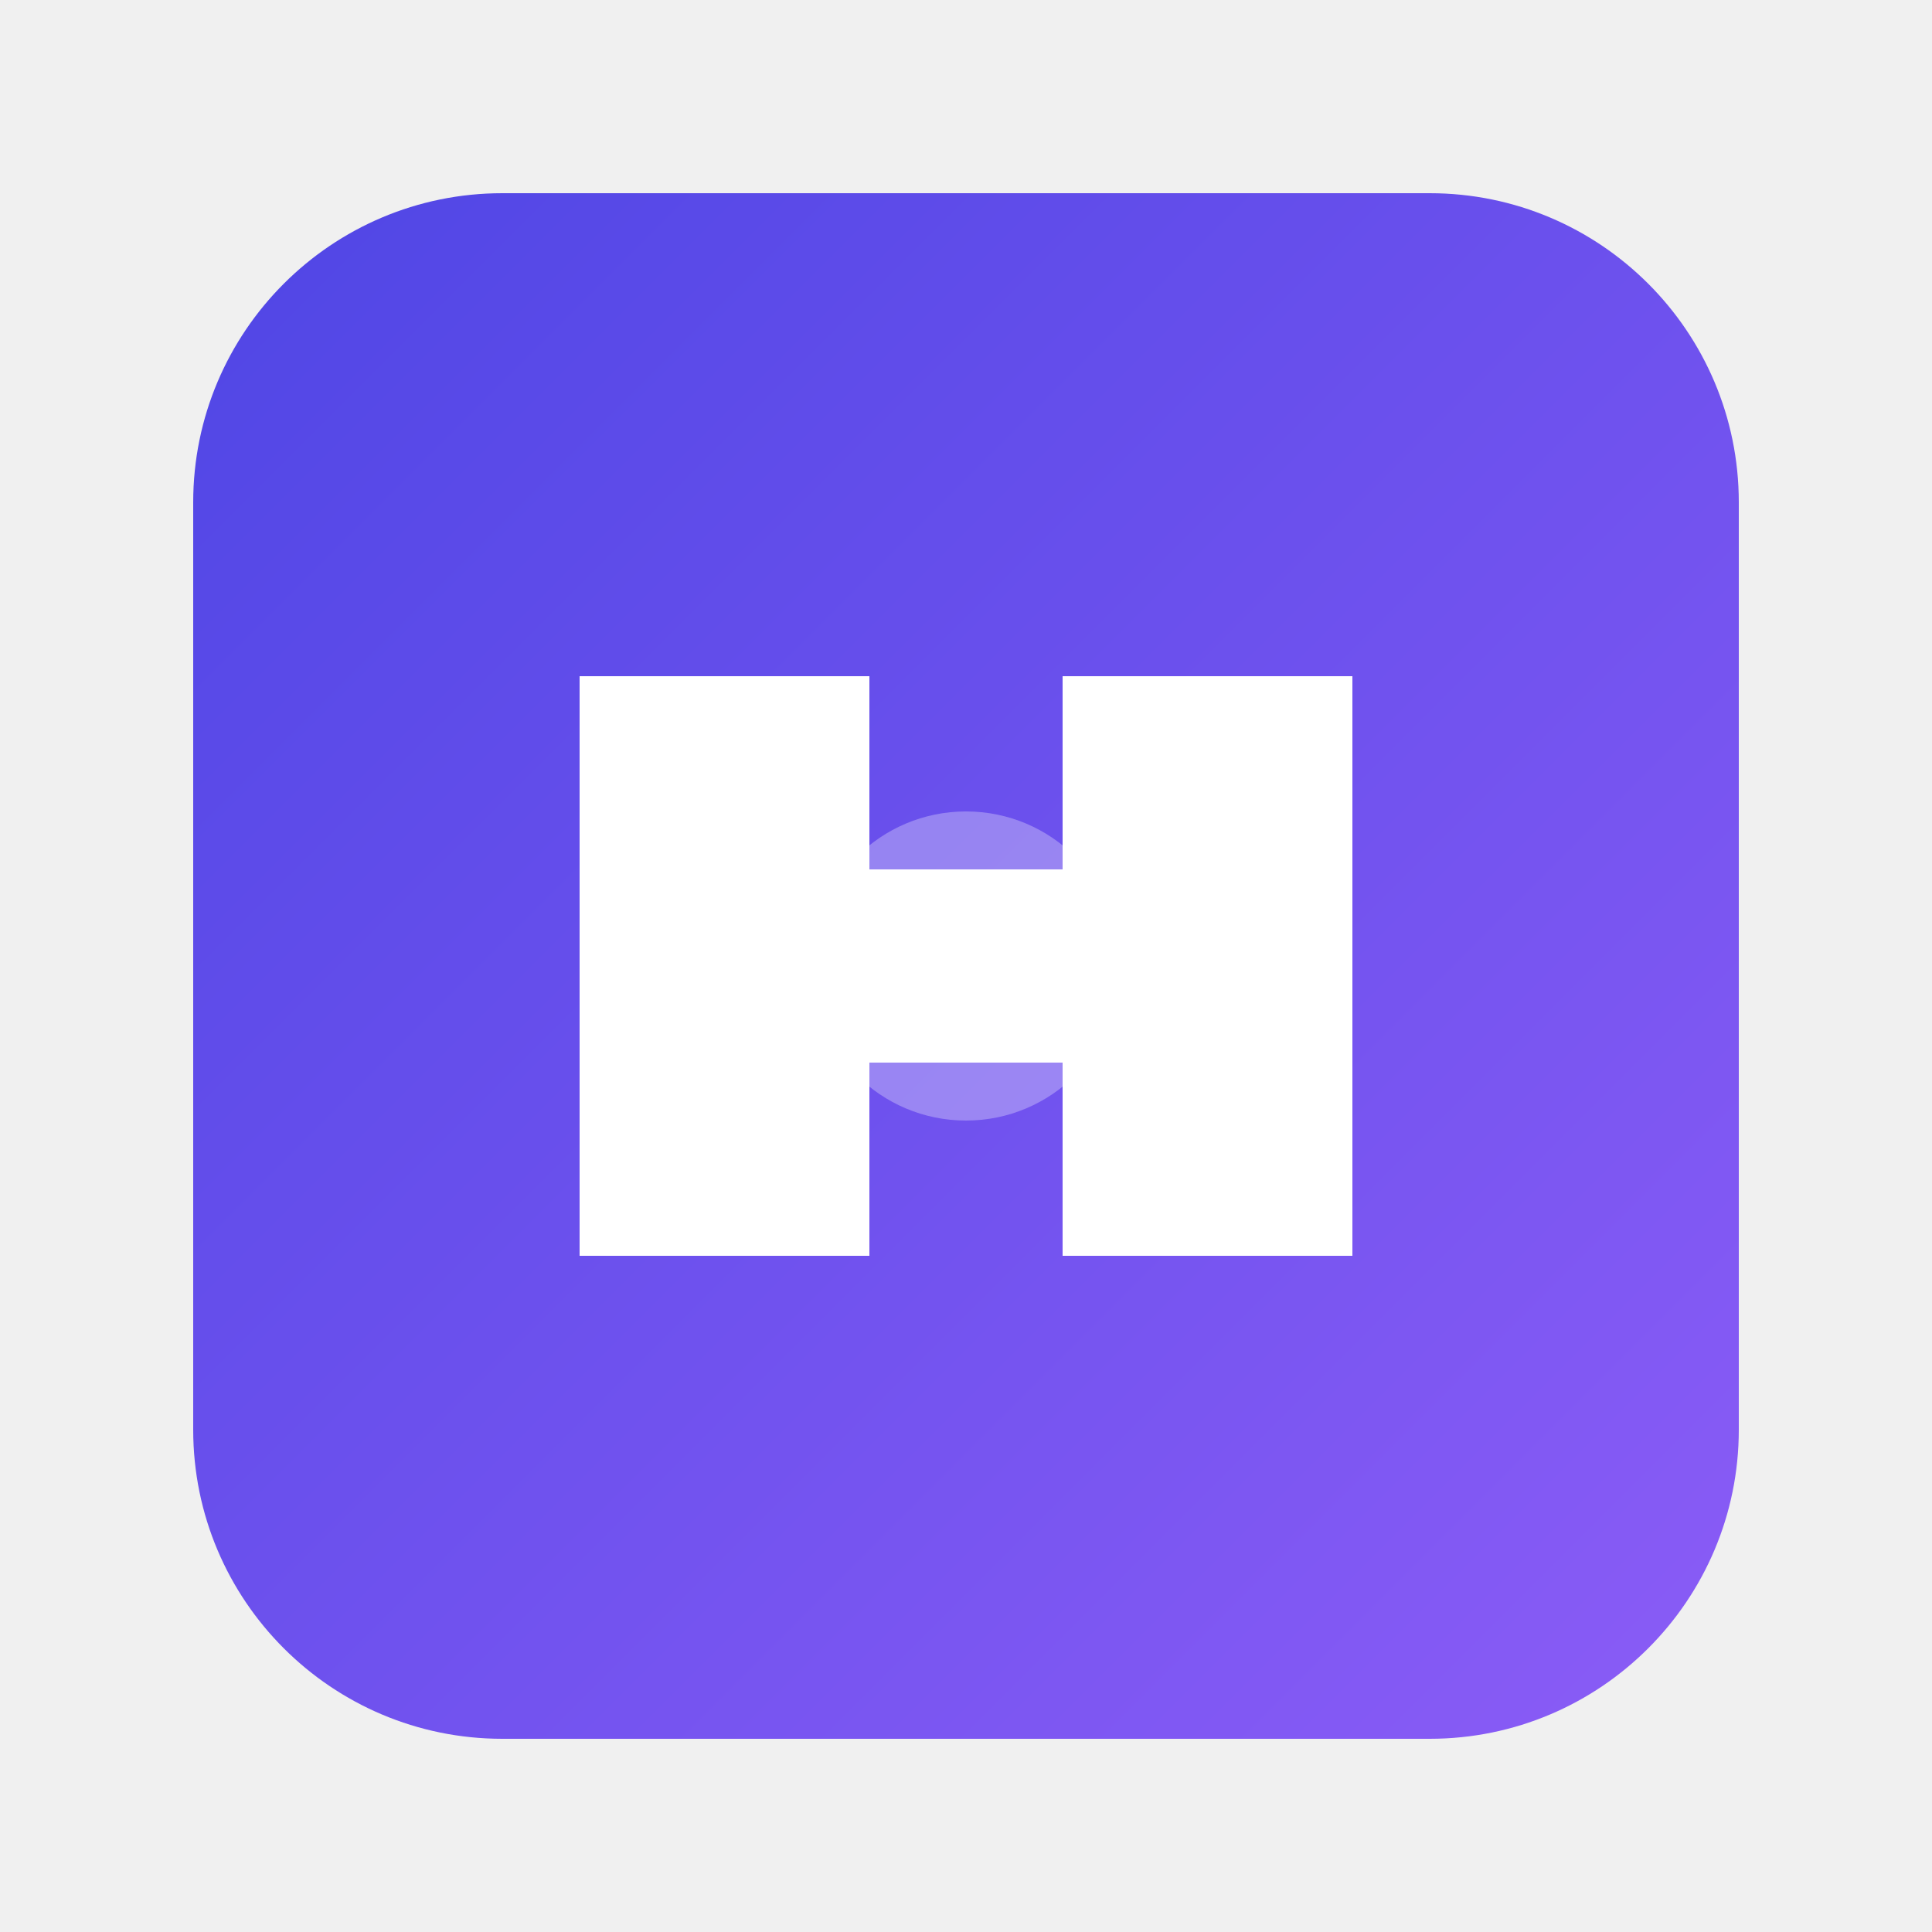
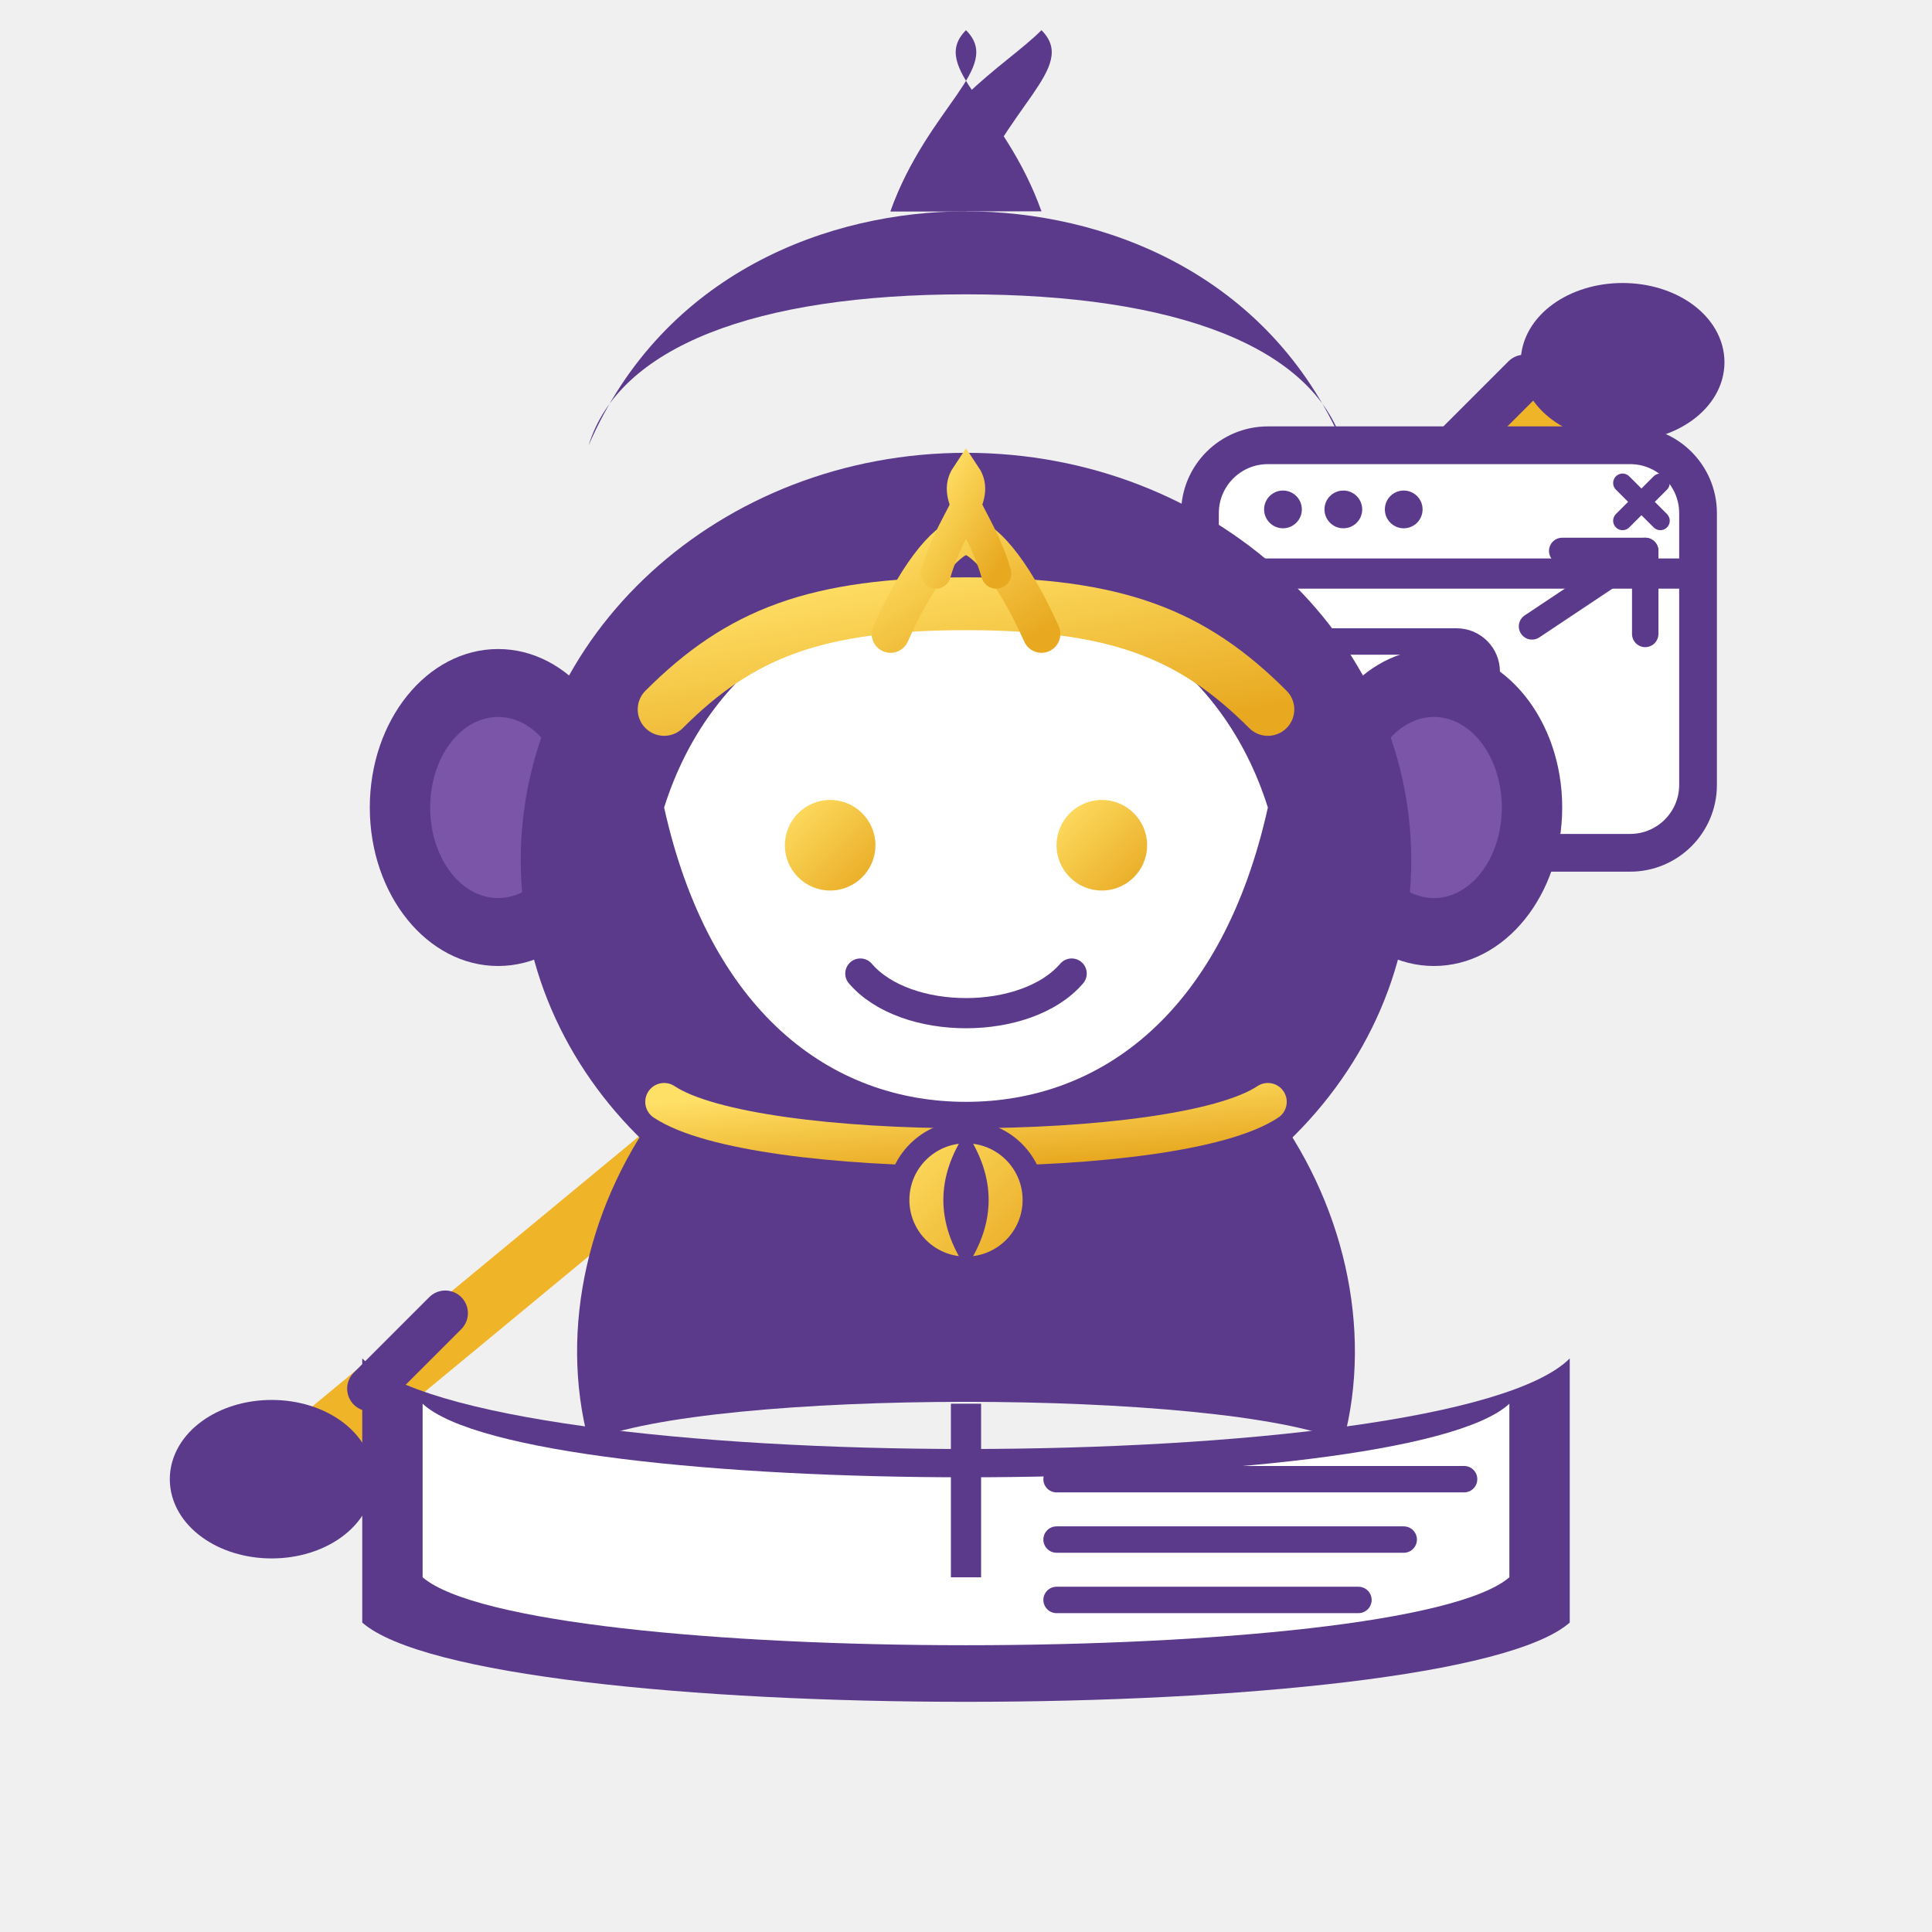
- <svg xmlns="http://www.w3.org/2000/svg" viewBox="0 0 100 100" width="100" height="100">
+ <svg xmlns="http://www.w3.org/2000/svg" viewBox="0 0 512 512" fill="none" role="img" aria-label="悟空笔记 Notempty">
  <defs>
-     <linearGradient id="gradient" x1="0%" y1="0%" x2="100%" y2="100%">
-       <stop offset="0%" style="stop-color:#4f46e5;stop-opacity:1" />
-       <stop offset="100%" style="stop-color:#8b5cf6;stop-opacity:1" />
+     <linearGradient id="gold" x1="0%" y1="0%" x2="100%" y2="100%">
+       <stop offset="0%" stop-color="#FFE066" />
+       <stop offset="100%" stop-color="#E8A820" />
    </linearGradient>
  </defs>
-   <rect x="10" y="10" width="80" height="80" rx="16" fill="url(#gradient)" />
-   <path d="M30 35 L30 65 L45 65 L45 55 L55 55 L55 65 L70 65 L70 35 L55 35 L55 45 L45 45 L45 35 Z" fill="white" />
-   <circle cx="50" cy="50" r="8" fill="white" opacity="0.3" />
+   <g stroke="#5B3A8C" stroke-width="10" stroke-linecap="round">
+     <line x1="72" y1="392" x2="430" y2="96" stroke="#F0B429" stroke-width="16" />
+     <ellipse cx="72" cy="392" rx="22" ry="16" fill="#5B3A8C" />
+     <ellipse cx="430" cy="96" rx="22" ry="16" fill="#5B3A8C" />
+     <line x1="98" y1="368" x2="118" y2="348" stroke="#5B3A8C" stroke-width="12" />
+     <line x1="384" y1="120" x2="404" y2="100" stroke="#5B3A8C" stroke-width="12" />
+   </g>
+   <g>
+     <path d="M96 360 C128 392 384 392 416 360 L416 430 C384 458 128 458 96 430 Z" fill="#5B3A8C" />
+     <path d="M112 372 C140 398 372 398 400 372 L400 418 C372 442 140 442 112 418 Z" fill="#fff" />
+     <path d="M256 372 L256 418" stroke="#5B3A8C" stroke-width="8" />
+     <path d="M280 392 H388 M280 408 H372 M280 424 H360" stroke="#5B3A8C" stroke-width="7" stroke-linecap="round" />
+   </g>
+   <g transform="translate(318 118)">
+     <rect x="0" y="0" width="132" height="108" rx="18" fill="#fff" stroke="#5B3A8C" stroke-width="10" />
+     <line x1="0" y1="34" x2="132" y2="34" stroke="#5B3A8C" stroke-width="8" />
+     <circle cx="22" cy="17" r="5" fill="#5B3A8C" />
+     <circle cx="38" cy="17" r="5" fill="#5B3A8C" />
+     <circle cx="54" cy="17" r="5" fill="#5B3A8C" />
+     <path d="M112 10 L122 20 M122 10 L112 20" stroke="#5B3A8C" stroke-width="5" stroke-linecap="round" />
+     <rect x="24" y="52" width="52" height="40" rx="8" fill="#fff" stroke="#5B3A8C" stroke-width="7" />
+     <path d="M36 72 L46 82 L64 58" stroke="#5B3A8C" stroke-width="7" stroke-linecap="round" stroke-linejoin="round" />
+     <path d="M88 48 L118 28" stroke="#5B3A8C" stroke-width="7" stroke-linecap="round" />
+     <path d="M96 28 H118 V50" stroke="#5B3A8C" stroke-width="7" stroke-linecap="round" stroke-linejoin="round" />
+   </g>
+   <g>
+     <ellipse cx="132" cy="214" rx="34" ry="42" fill="#5B3A8C" />
+     <ellipse cx="132" cy="214" rx="18" ry="24" fill="#7A55A8" />
+     <ellipse cx="380" cy="214" rx="34" ry="42" fill="#5B3A8C" />
+     <ellipse cx="380" cy="214" rx="18" ry="24" fill="#7A55A8" />
+     <path d="M156 118 C176 72 220 56 256 56 C292 56 336 72 356 118 C348 92 312 78 256 78 C200 78 164 92 156 118 Z" fill="#5B3A8C" />
+     <path d="M236 56 C246 28 266 18 256 8 C246 18 266 28 276 56" fill="#5B3A8C" />
+     <path d="M256 56 C266 28 286 18 276 8 C266 18 246 28 236 56" fill="#5B3A8C" />
+     <ellipse cx="256" cy="228" rx="118" ry="108" fill="#5B3A8C" />
+     <path d="M176 214 C188 176 220 156 256 156 C292 156 324 176 336 214 C324 268 292 292 256 292 C220 292 188 268 176 214 Z" fill="#fff" />
+     <circle cx="220" cy="224" r="12" fill="url(#gold)" />
+     <circle cx="292" cy="224" r="12" fill="url(#gold)" />
+     <path d="M228 258 C240 272 272 272 284 258" stroke="#5B3A8C" stroke-width="8" stroke-linecap="round" />
+     <path d="M176 188 C196 168 216 160 256 160 C296 160 316 168 336 188" stroke="url(#gold)" stroke-width="14" stroke-linecap="round" />
+     <path d="M236 168 C244 150 252 142 256 142 C260 142 268 150 276 168" stroke="url(#gold)" stroke-width="10" stroke-linecap="round" />
+     <path d="M248 152 C252 138 260 132 256 126 C252 132 260 138 264 152" stroke="url(#gold)" stroke-width="8" stroke-linecap="round" />
+   </g>
+   <g>
+     <path d="M176 292 C156 318 148 352 156 382 C188 368 324 368 356 382 C364 352 356 318 336 292 C312 312 200 312 176 292 Z" fill="#5B3A8C" />
+     <path d="M176 292 C200 308 312 308 336 292" stroke="url(#gold)" stroke-width="10" stroke-linecap="round" />
+     <circle cx="256" cy="318" r="18" fill="url(#gold)" stroke="#5B3A8C" stroke-width="6" />
+     <path d="M256 300 C248 312 248 324 256 336 C264 324 264 312 256 300 Z" fill="#5B3A8C" />
+   </g>
</svg>
